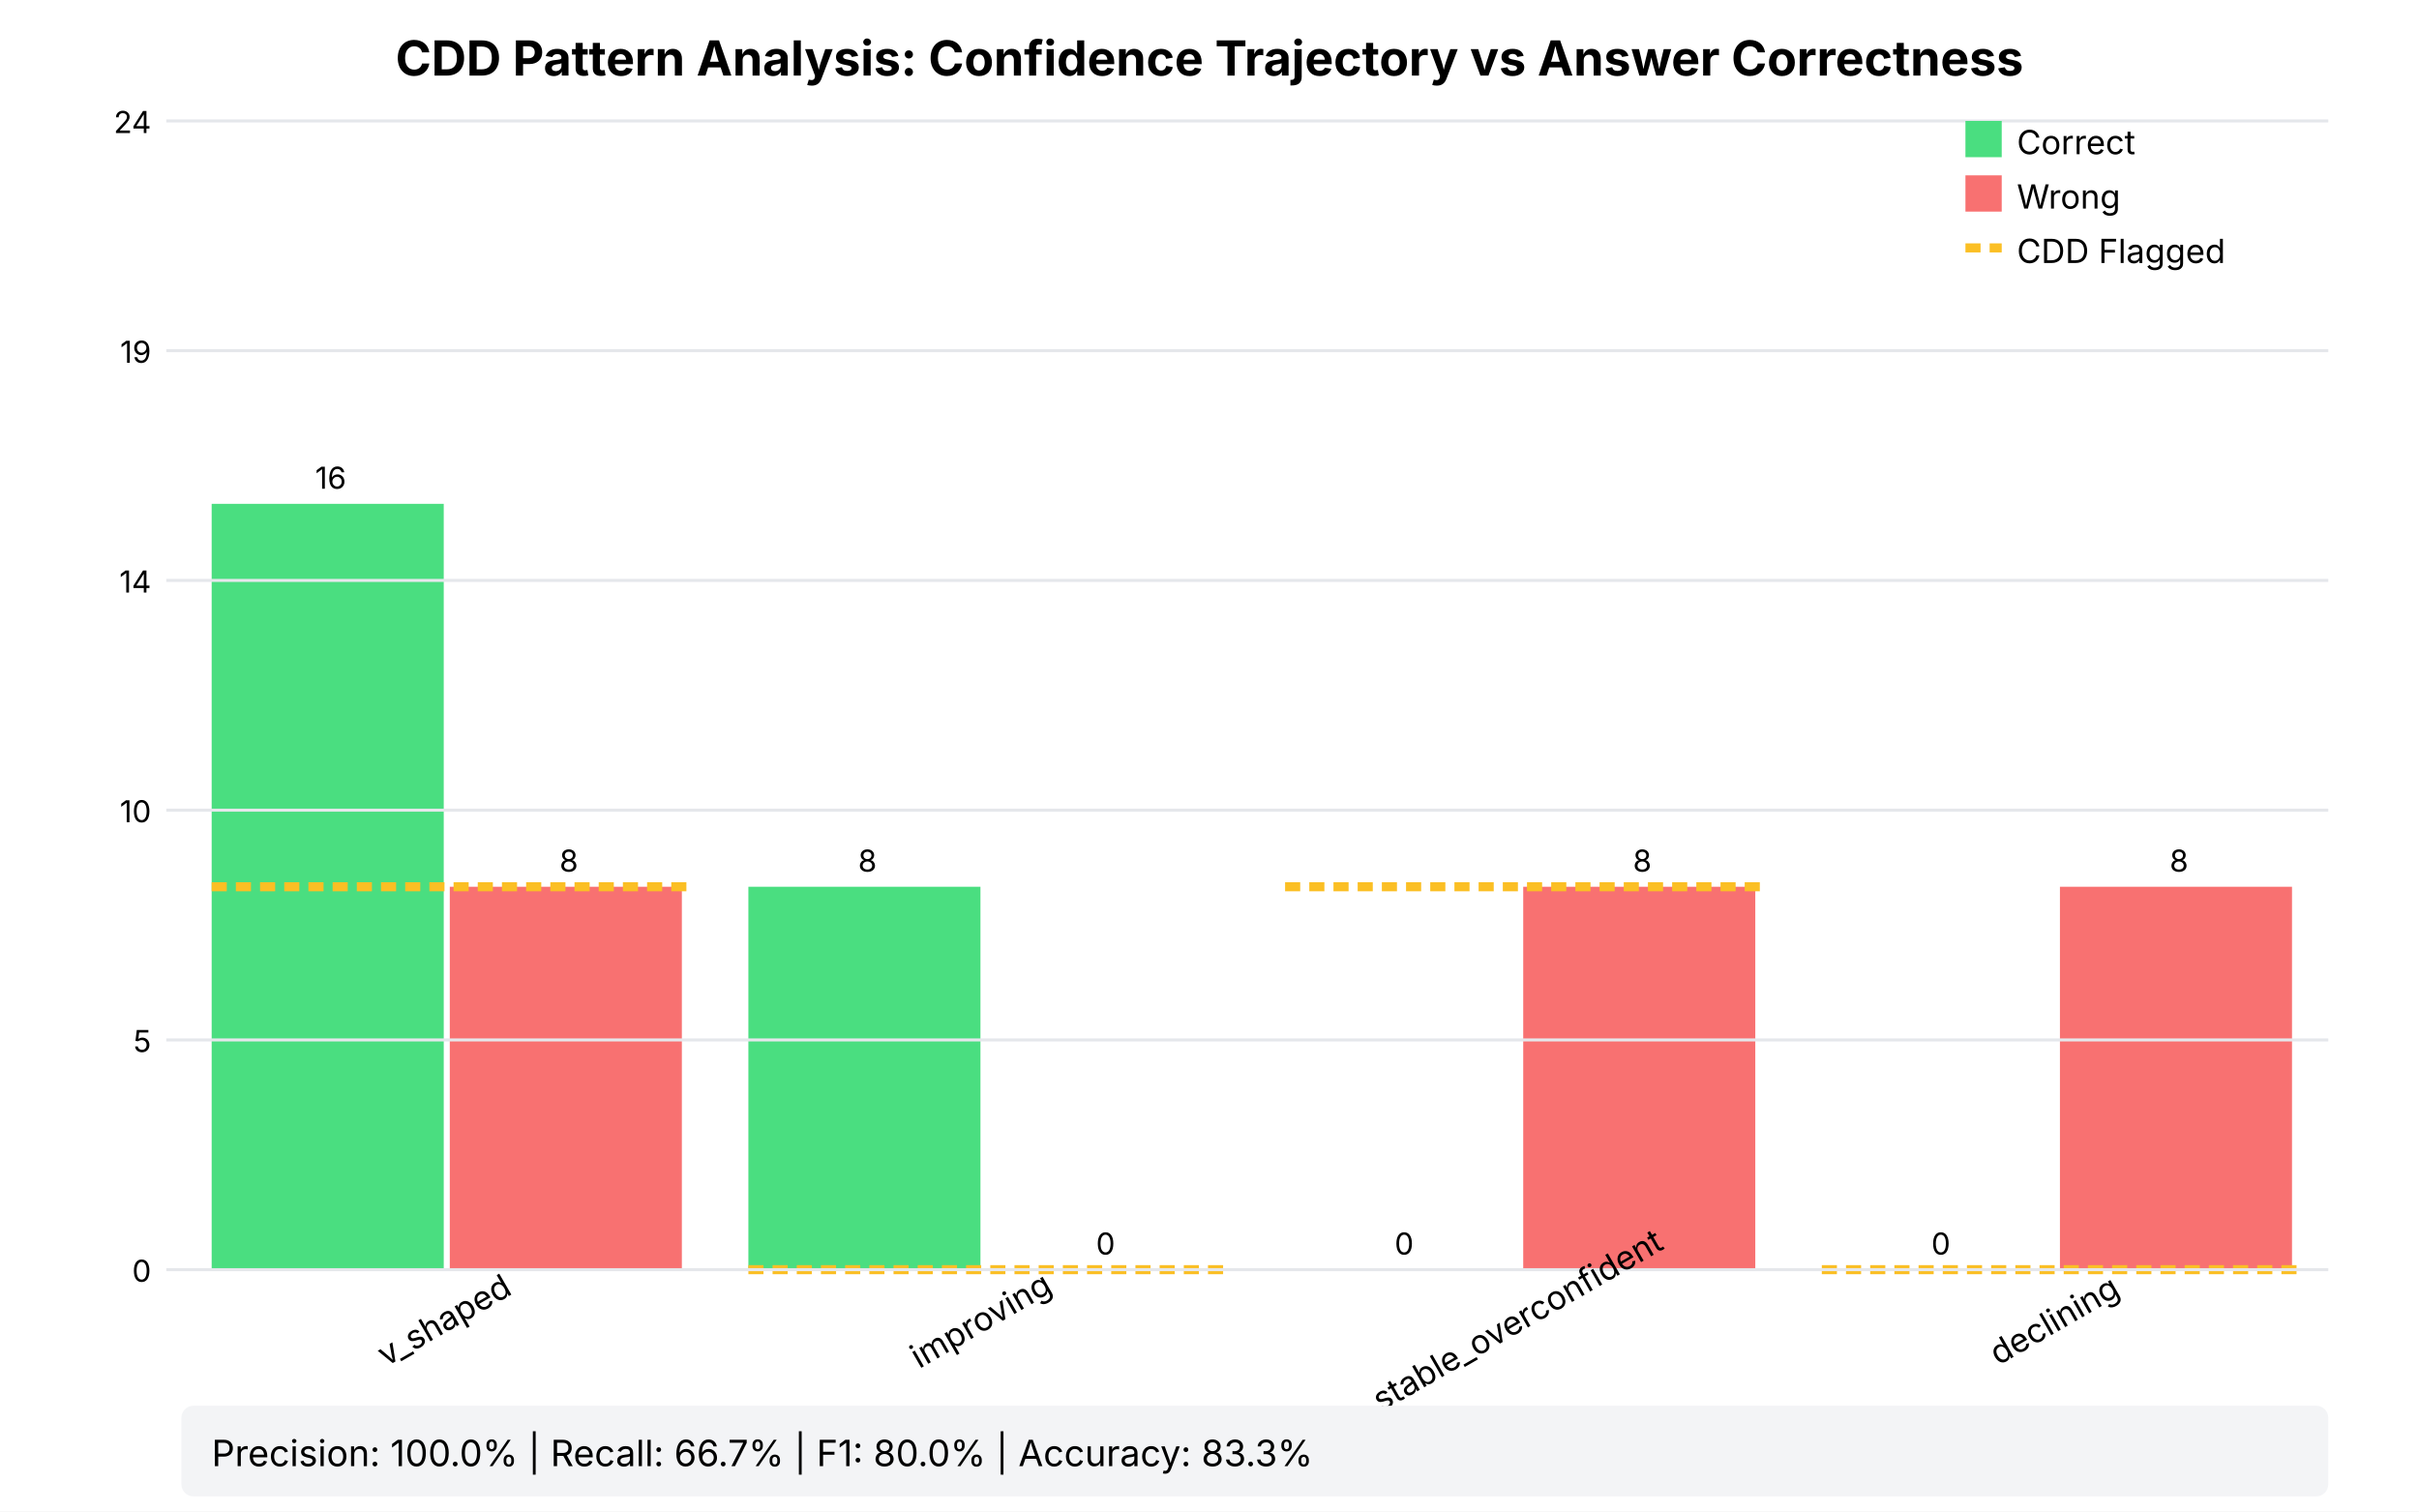
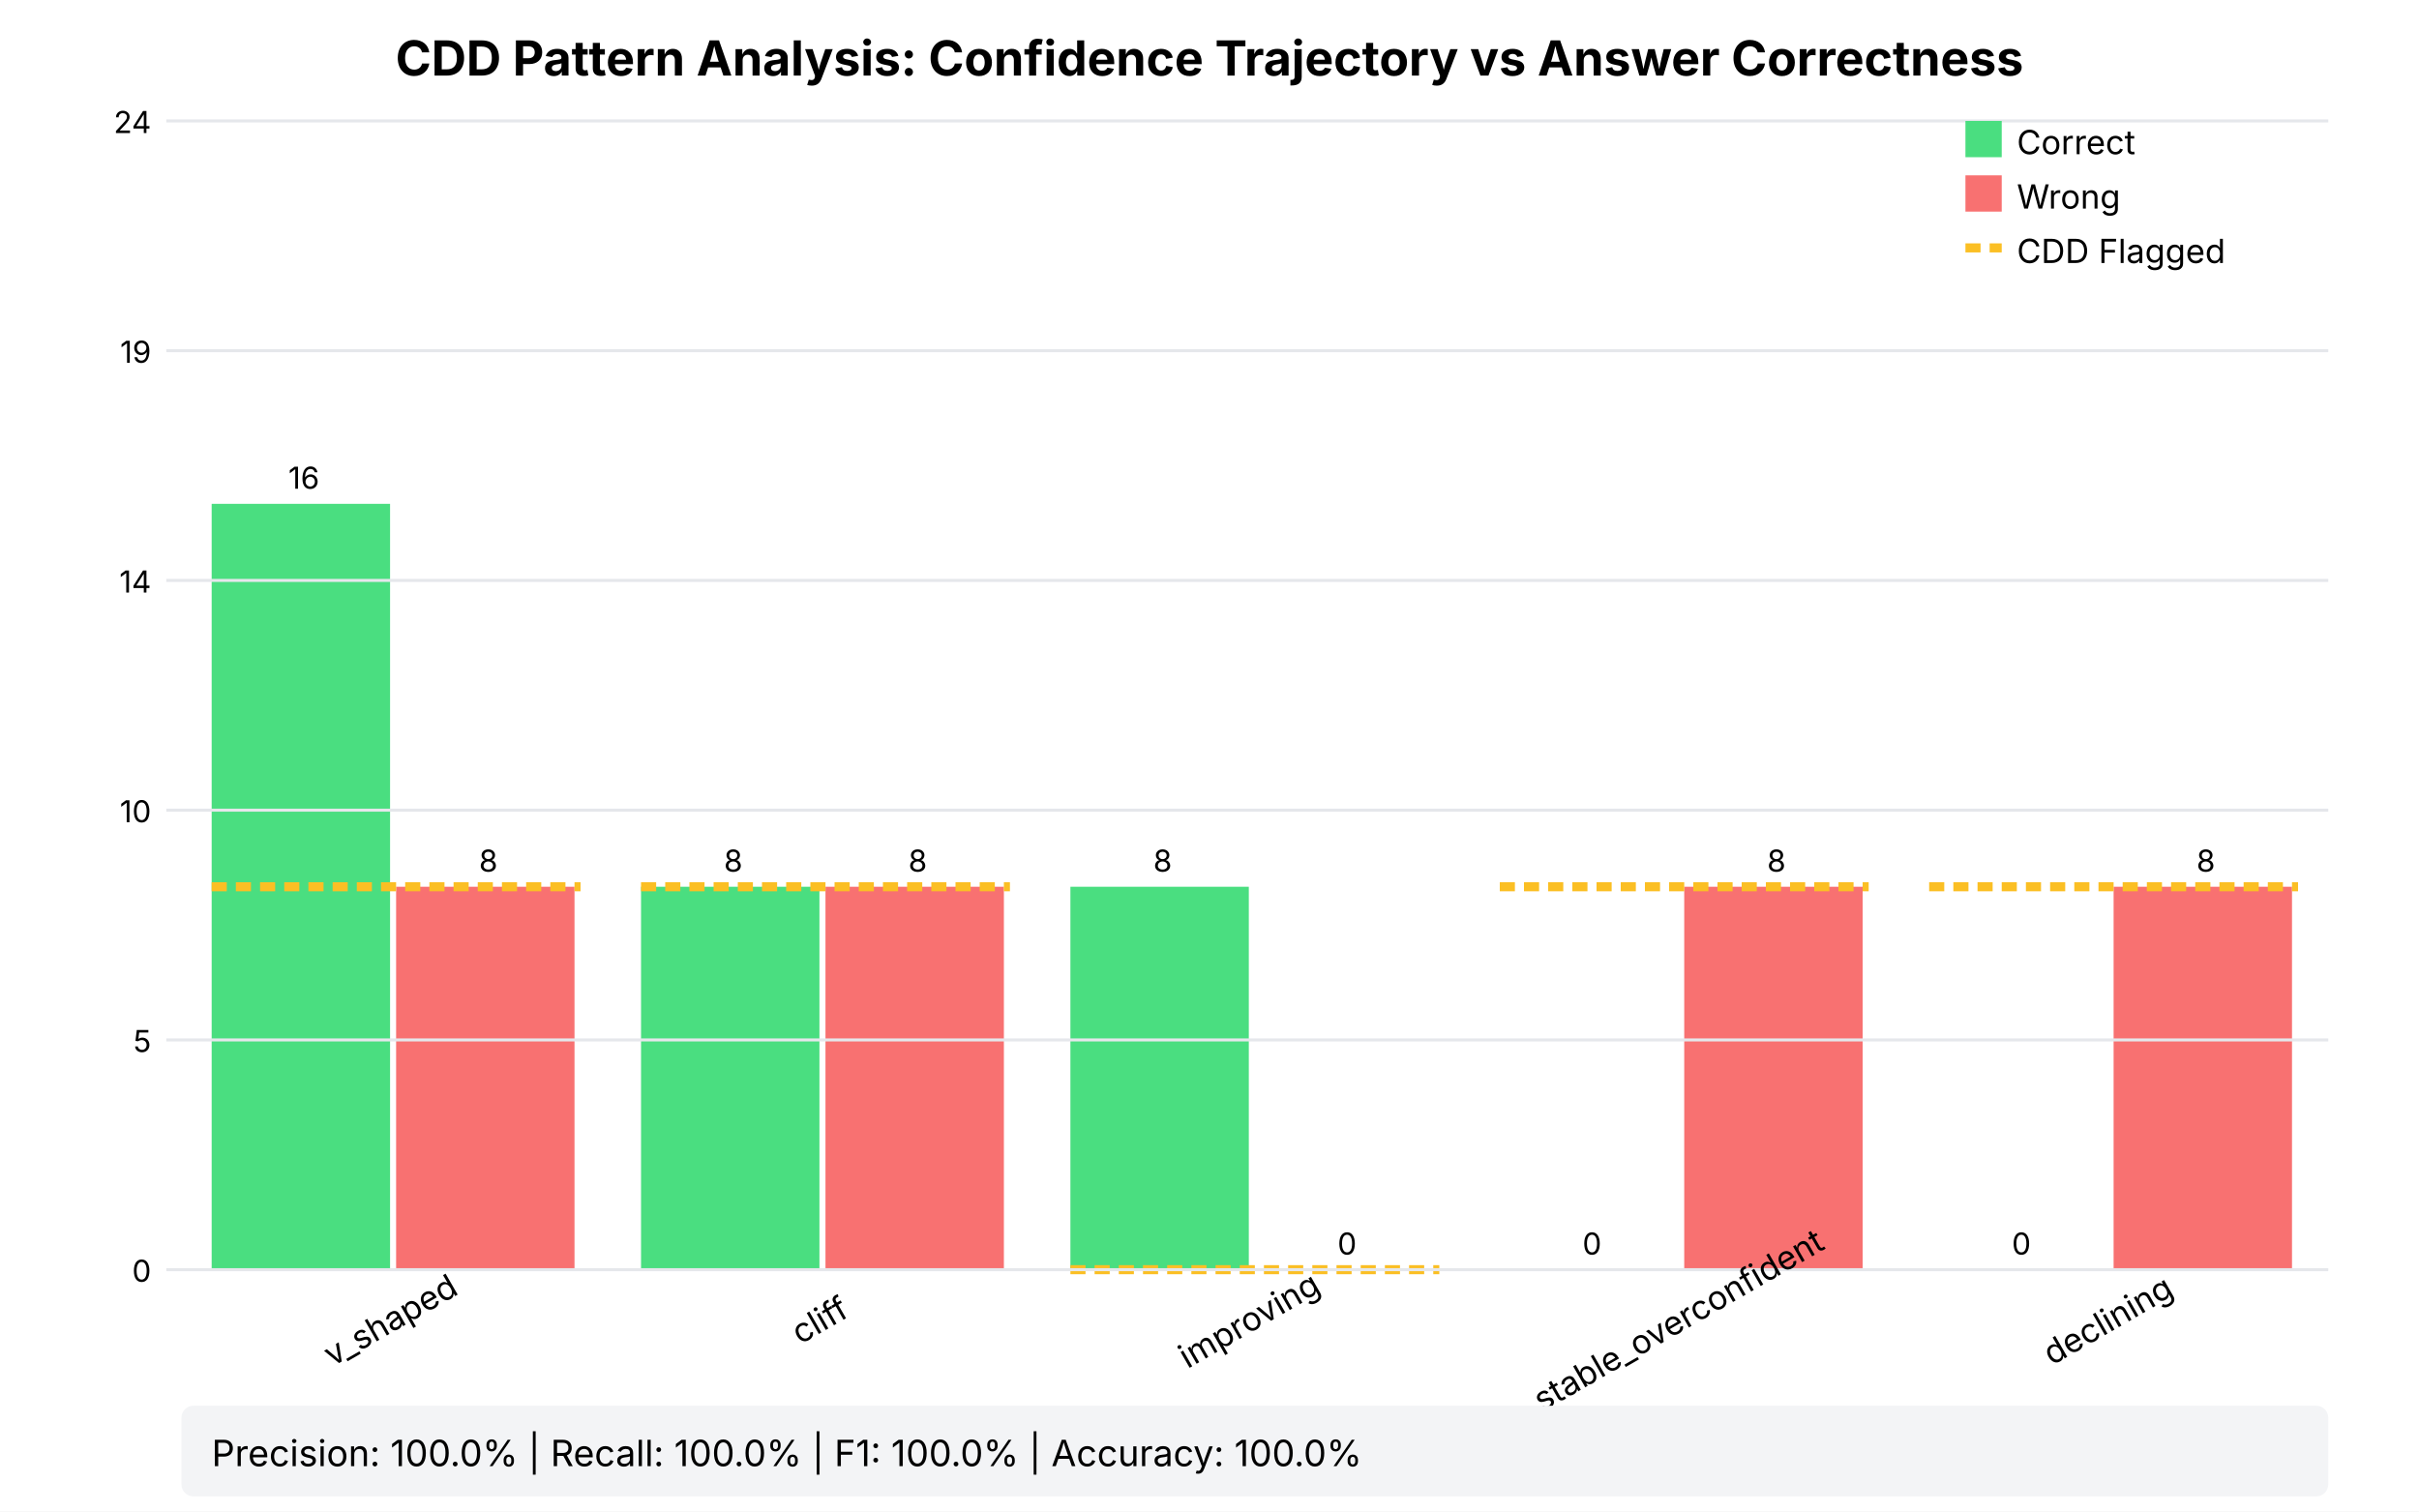
<svg xmlns="http://www.w3.org/2000/svg" viewBox="0 0 800 500">
  <style>
    text { font-family: system-ui, -apple-system, sans-serif; }
  </style>
  <rect width="100%" height="100%" fill="white" />
  <text x="400" y="25" text-anchor="middle" font-size="16" font-weight="bold">CDD Pattern Analysis: Confidence Trajectory vs Answer Correctness</text>
-   <rect x="70" y="166.667" width="76.75" height="253.333" fill="#4ade80" />
-   <rect x="148.75" y="293.333" width="76.75" height="126.667" fill="#f87171" />
-   <line x1="70" y1="293.333" x2="227.5" y2="293.333" stroke="#fbbf24" stroke-width="3" stroke-dasharray="5,3" />
-   <text x="109.375" y="161.667" text-anchor="middle" font-size="10">16</text>
-   <text x="188.125" y="288.333" text-anchor="middle" font-size="10">8</text>
-   <rect x="247.5" y="293.333" width="76.75" height="126.667" fill="#4ade80" />
-   <rect x="326.25" y="420" width="76.75" height="0" fill="#f87171" />
-   <line x1="247.5" y1="420" x2="405" y2="420" stroke="#fbbf24" stroke-width="3" stroke-dasharray="5,3" />
-   <text x="286.875" y="288.333" text-anchor="middle" font-size="10">8</text>
-   <text x="365.625" y="415" text-anchor="middle" font-size="10">0</text>
-   <rect x="425" y="420" width="76.75" height="0" fill="#4ade80" />
-   <rect x="503.75" y="293.333" width="76.75" height="126.667" fill="#f87171" />
-   <line x1="425" y1="293.333" x2="582.5" y2="293.333" stroke="#fbbf24" stroke-width="3" stroke-dasharray="5,3" />
-   <text x="464.375" y="415" text-anchor="middle" font-size="10">0</text>
-   <text x="543.125" y="288.333" text-anchor="middle" font-size="10">8</text>
-   <rect x="602.5" y="420" width="76.75" height="0" fill="#4ade80" />
-   <rect x="681.25" y="293.333" width="76.75" height="126.667" fill="#f87171" />
-   <line x1="602.5" y1="420" x2="760" y2="420" stroke="#fbbf24" stroke-width="3" stroke-dasharray="5,3" />
-   <text x="641.875" y="415" text-anchor="middle" font-size="10">0</text>
-   <text x="720.625" y="288.333" text-anchor="middle" font-size="10">8</text>
+   <rect x="70" y="166.667" width="59" height="253.333" fill="#4ade80" />
+   <rect x="131" y="293.333" width="59" height="126.667" fill="#f87171" />
+   <line x1="70" y1="293.333" x2="192" y2="293.333" stroke="#fbbf24" stroke-width="3" stroke-dasharray="5,3" />
+   <text x="100.5" y="161.667" text-anchor="middle" font-size="10">16</text>
+   <text x="161.5" y="288.333" text-anchor="middle" font-size="10">8</text>
+   <rect x="212" y="293.333" width="59" height="126.667" fill="#4ade80" />
+   <rect x="273" y="293.333" width="59" height="126.667" fill="#f87171" />
+   <line x1="212" y1="293.333" x2="334" y2="293.333" stroke="#fbbf24" stroke-width="3" stroke-dasharray="5,3" />
+   <text x="242.5" y="288.333" text-anchor="middle" font-size="10">8</text>
+   <text x="303.5" y="288.333" text-anchor="middle" font-size="10">8</text>
+   <rect x="354" y="293.333" width="59" height="126.667" fill="#4ade80" />
+   <rect x="415" y="420" width="59" height="0" fill="#f87171" />
+   <line x1="354" y1="420" x2="476" y2="420" stroke="#fbbf24" stroke-width="3" stroke-dasharray="5,3" />
+   <text x="384.5" y="288.333" text-anchor="middle" font-size="10">8</text>
+   <text x="445.5" y="415" text-anchor="middle" font-size="10">0</text>
+   <rect x="496" y="420" width="59" height="0" fill="#4ade80" />
+   <rect x="557" y="293.333" width="59" height="126.667" fill="#f87171" />
+   <line x1="496" y1="293.333" x2="618" y2="293.333" stroke="#fbbf24" stroke-width="3" stroke-dasharray="5,3" />
+   <text x="526.5" y="415" text-anchor="middle" font-size="10">0</text>
+   <text x="587.5" y="288.333" text-anchor="middle" font-size="10">8</text>
+   <rect x="638" y="420" width="59" height="0" fill="#4ade80" />
+   <rect x="699" y="293.333" width="59" height="126.667" fill="#f87171" />
+   <line x1="638" y1="293.333" x2="760" y2="293.333" stroke="#fbbf24" stroke-width="3" stroke-dasharray="5,3" />
+   <text x="668.5" y="415" text-anchor="middle" font-size="10">0</text>
+   <text x="729.5" y="288.333" text-anchor="middle" font-size="10">8</text>
  <line x1="55" y1="40" x2="770" y2="40" stroke="#e5e7eb" />
  <text x="50" y="44" text-anchor="end" font-size="10">24</text>
  <line x1="55" y1="116" x2="770" y2="116" stroke="#e5e7eb" />
  <text x="50" y="120" text-anchor="end" font-size="10">19</text>
  <line x1="55" y1="192" x2="770" y2="192" stroke="#e5e7eb" />
  <text x="50" y="196" text-anchor="end" font-size="10">14</text>
  <line x1="55" y1="268" x2="770" y2="268" stroke="#e5e7eb" />
  <text x="50" y="272" text-anchor="end" font-size="10">10</text>
  <line x1="55" y1="344" x2="770" y2="344" stroke="#e5e7eb" />
  <text x="50" y="348" text-anchor="end" font-size="10">5</text>
  <line x1="55" y1="420" x2="770" y2="420" stroke="#e5e7eb" />
  <text x="50" y="424" text-anchor="end" font-size="10">0</text>
-   <text x="148.75" y="440" text-anchor="middle" font-size="11" transform="rotate(-30, 148.75, 440)">v_shaped</text>
-   <text x="326.25" y="440" text-anchor="middle" font-size="11" transform="rotate(-30, 326.25, 440)">improving</text>
-   <text x="503.75" y="440" text-anchor="middle" font-size="11" transform="rotate(-30, 503.75, 440)">stable_overconfident</text>
-   <text x="681.25" y="440" text-anchor="middle" font-size="11" transform="rotate(-30, 681.25, 440)">declining</text>
+   <text x="131" y="440" text-anchor="middle" font-size="11" transform="rotate(-30, 131, 440)">v_shaped</text>
+   <text x="273" y="440" text-anchor="middle" font-size="11" transform="rotate(-30, 273, 440)">cliff</text>
+   <text x="415" y="440" text-anchor="middle" font-size="11" transform="rotate(-30, 415, 440)">improving</text>
+   <text x="557" y="440" text-anchor="middle" font-size="11" transform="rotate(-30, 557, 440)">stable_overconfident</text>
+   <text x="699" y="440" text-anchor="middle" font-size="11" transform="rotate(-30, 699, 440)">declining</text>
  <rect x="650" y="40" width="12" height="12" fill="#4ade80" />
  <text x="667" y="51" font-size="11">Correct</text>
  <rect x="650" y="58" width="12" height="12" fill="#f87171" />
  <text x="667" y="69" font-size="11">Wrong</text>
  <line x1="650" y1="82" x2="662" y2="82" stroke="#fbbf24" stroke-width="3" stroke-dasharray="5,3" />
  <text x="667" y="87" font-size="11">CDD Flagged</text>
  <rect x="60" y="465" width="710" height="30" fill="#f3f4f6" rx="4" />
  <text x="70" y="485" font-size="12">
-       Precision: 100.0%  |  Recall: 66.7%  |  F1: 80.0%  |  Accuracy: 83.3%
+       Precision: 100.0%  |  Recall: 100.0%  |  F1: 100.0%  |  Accuracy: 100.0%
    </text>
</svg>
